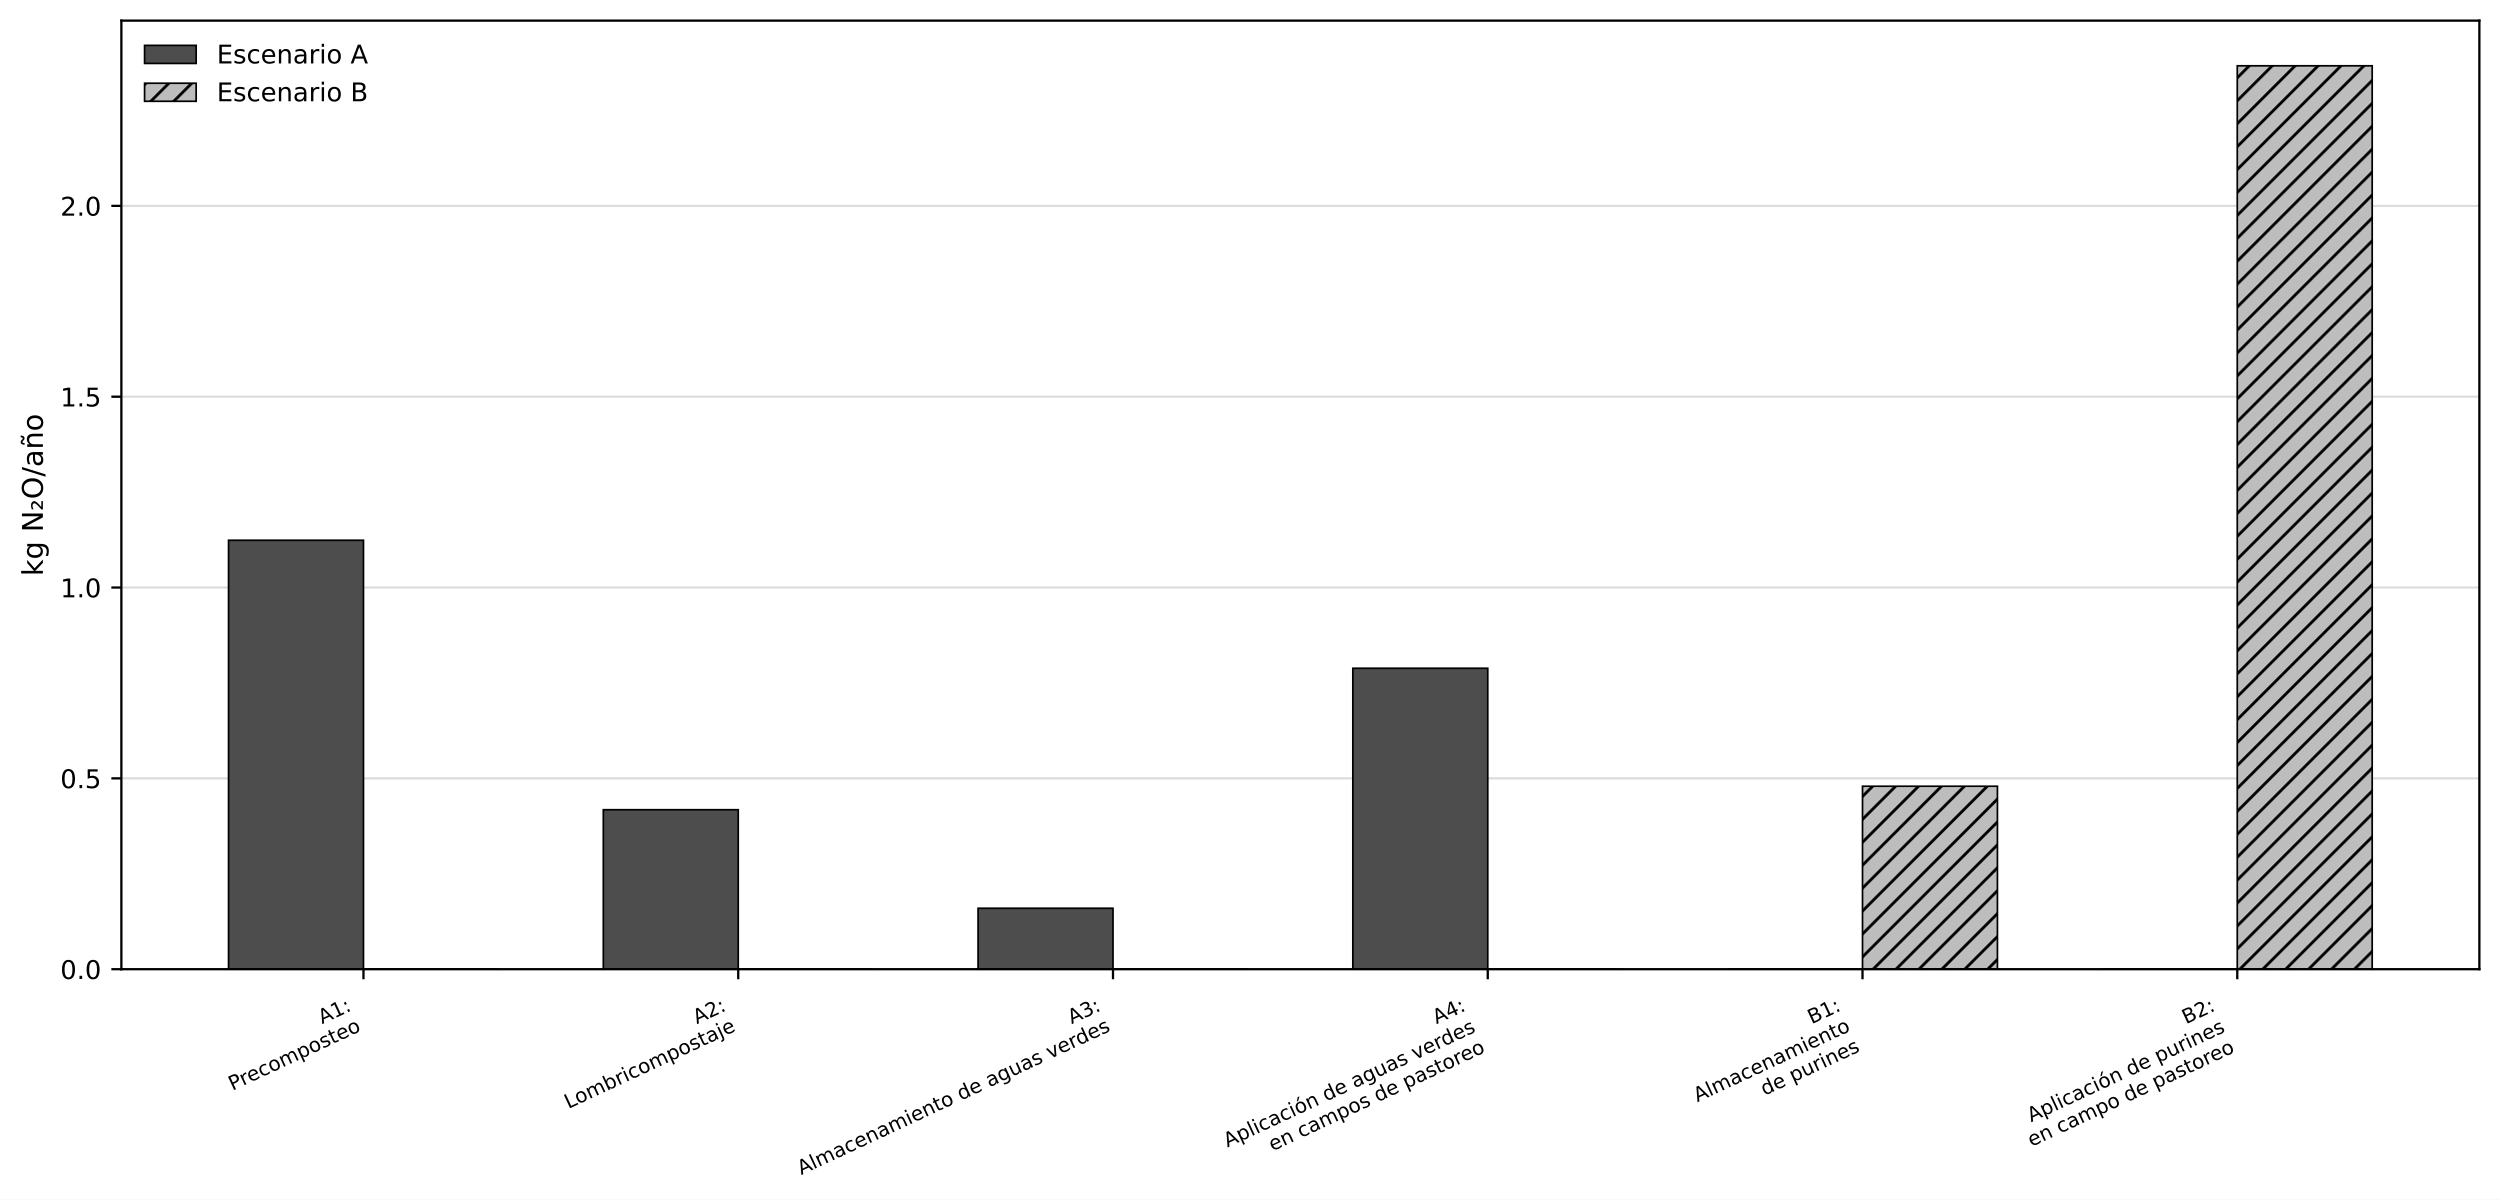
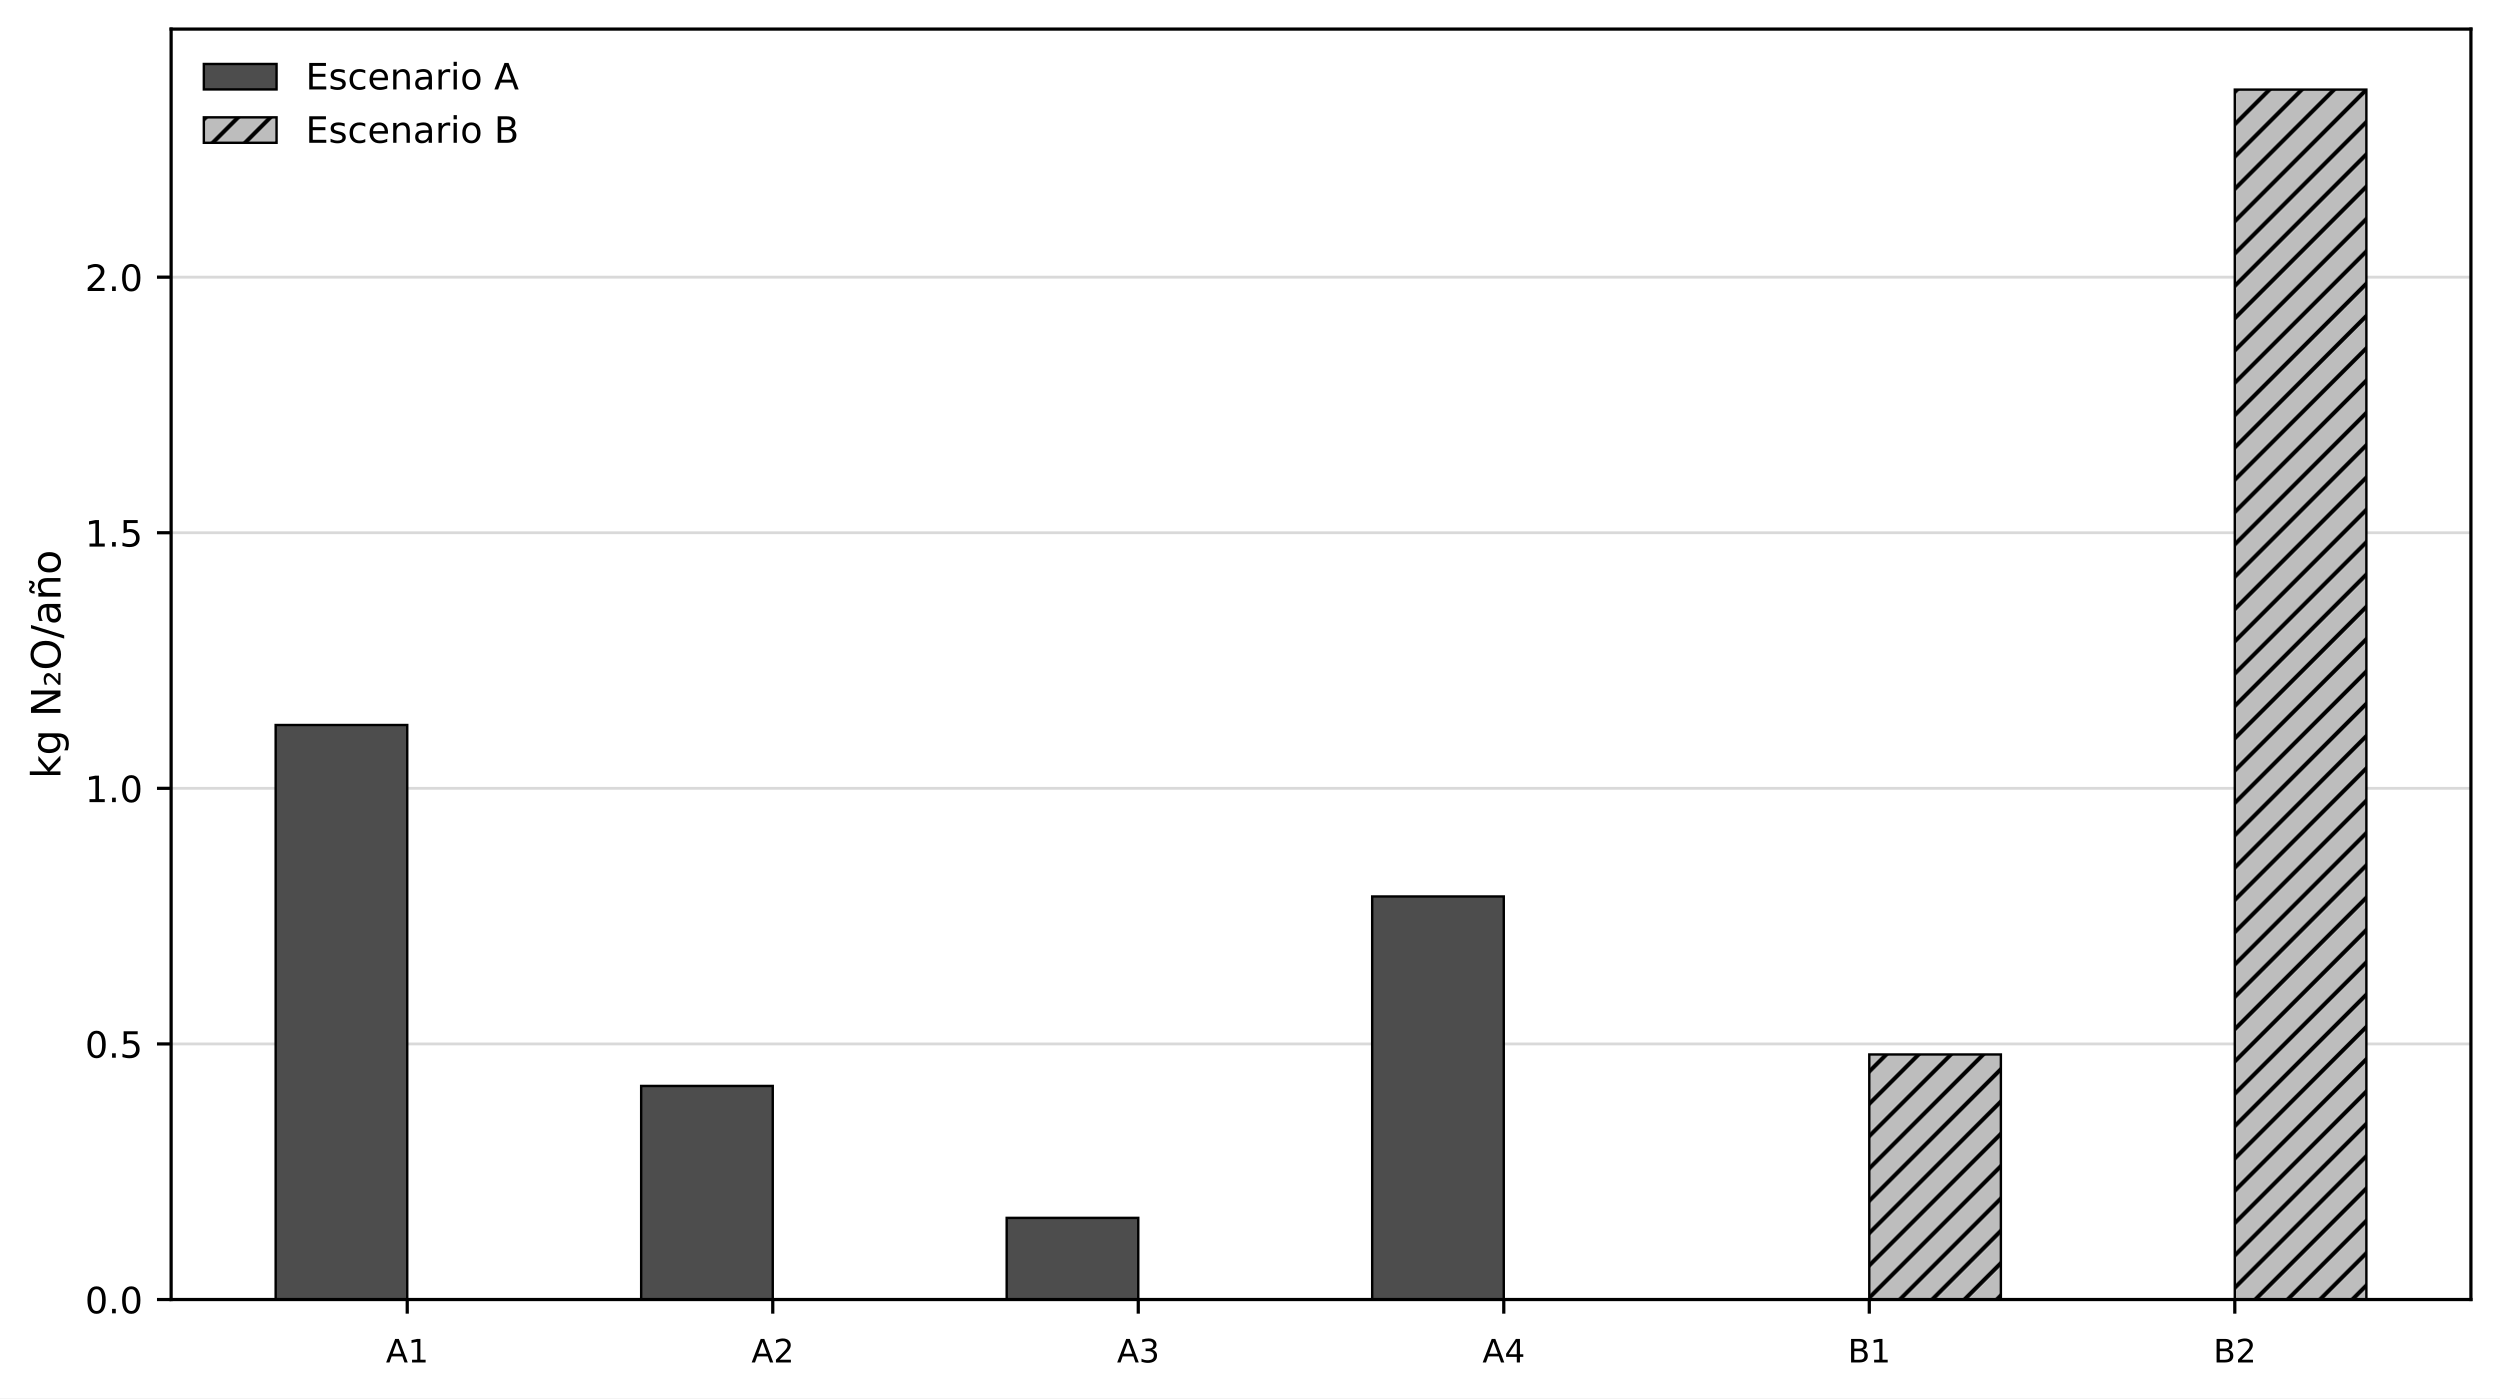
- <svg xmlns="http://www.w3.org/2000/svg" xmlns:xlink="http://www.w3.org/1999/xlink" width="872.528pt" height="418.665pt" viewBox="0 0 872.528 418.665" version="1.1">
+ <svg xmlns="http://www.w3.org/2000/svg" xmlns:xlink="http://www.w3.org/1999/xlink" width="618.881pt" height="346.142pt" viewBox="0 0 618.881 346.142" version="1.1">
  <defs>
    <style type="text/css">*{stroke-linejoin: round; stroke-linecap: butt}</style>
  </defs>
  <g id="figure_1">
    <g id="patch_1">
-       <path d="M 0 418.665 L 872.528 418.665 L 872.528 0 L 0 0 z " style="fill: #ffffff" />
+       <path d="M 0 346.142 L 618.881 346.142 L 618.881 0 L 0 0 z " style="fill: #ffffff" />
    </g>
    <g id="axes_1">
      <g id="patch_2">
-         <path d="M 42.361 338.264 L 865.328 338.264 L 865.328 7.2 L 42.361 7.2 z " style="fill: #ffffff" />
+         <path d="M 42.361 321.7 L 611.681 321.7 L 611.681 7.2 L 42.361 7.2 z " style="fill: #ffffff" />
      </g>
      <g id="matplotlib.axis_1">
        <g id="xtick_1">
          <g id="line2d_1">
            <defs>
              <path id="m8512bdd903" d="M 0 0 L 0 3.5 " style="stroke: #000000; stroke-width: 0.8" />
            </defs>
            <g>
-               <use xlink:href="#m8512bdd903" x="126.855" y="338.264" style="stroke: #000000; stroke-width: 0.8" />
+               <use xlink:href="#m8512bdd903" x="100.813" y="321.7" style="stroke: #000000; stroke-width: 0.8" />
            </g>
          </g>
          <g id="text_1">
-             <text style="font-size: 7px; font-family: 'DejaVu Sans'" transform="translate(112.4139 357.4867) rotate(-25)">A1:</text>
-             <text style="font-size: 7px; font-family: 'DejaVu Sans'" transform="translate(81.12024 380.7279) rotate(-25)">Precomposteo</text>
+             <text style="font-size: 8px; font-family: 'DejaVu Sans'; text-anchor: middle" x="100.813" y="337.279" transform="rotate(-0 100.8134 337.2788)">A1</text>
          </g>
        </g>
        <g id="xtick_2">
          <g id="line2d_2">
            <g>
-               <use xlink:href="#m8512bdd903" x="257.651" y="338.264" style="stroke: #000000; stroke-width: 0.8" />
+               <use xlink:href="#m8512bdd903" x="191.297" y="321.7" style="stroke: #000000; stroke-width: 0.8" />
            </g>
          </g>
          <g id="text_2">
-             <text style="font-size: 7px; font-family: 'DejaVu Sans'" transform="translate(243.2097 357.4867) rotate(-25)">A2:</text>
-             <text style="font-size: 7px; font-family: 'DejaVu Sans'" transform="translate(198.3474 387.0551) rotate(-25)">Lombricompostaje</text>
+             <text style="font-size: 8px; font-family: 'DejaVu Sans'; text-anchor: middle" x="191.297" y="337.279" transform="rotate(-0 191.2965 337.2788)">A2</text>
          </g>
        </g>
        <g id="xtick_3">
          <g id="line2d_3">
            <g>
-               <use xlink:href="#m8512bdd903" x="388.447" y="338.264" style="stroke: #000000; stroke-width: 0.8" />
+               <use xlink:href="#m8512bdd903" x="281.78" y="321.7" style="stroke: #000000; stroke-width: 0.8" />
            </g>
          </g>
          <g id="text_3">
-             <text style="font-size: 7px; font-family: 'DejaVu Sans'" transform="translate(374.0054 357.4867) rotate(-25)">A3:</text>
-             <text style="font-size: 7px; font-family: 'DejaVu Sans'" transform="translate(279.6261 410.1453) rotate(-25)">Almacenamiento de aguas verdes</text>
+             <text style="font-size: 8px; font-family: 'DejaVu Sans'; text-anchor: middle" x="281.78" y="337.279" transform="rotate(-0 281.7797 337.2788)">A3</text>
          </g>
        </g>
        <g id="xtick_4">
          <g id="line2d_4">
            <g>
-               <use xlink:href="#m8512bdd903" x="519.243" y="338.264" style="stroke: #000000; stroke-width: 0.8" />
+               <use xlink:href="#m8512bdd903" x="372.263" y="321.7" style="stroke: #000000; stroke-width: 0.8" />
            </g>
          </g>
          <g id="text_4">
-             <text style="font-size: 7px; font-family: 'DejaVu Sans'" transform="translate(501.3465 357.4867) rotate(-25)">A4:</text>
-             <text style="font-size: 7px; font-family: 'DejaVu Sans'" transform="translate(428.3928 400.5251) rotate(-25)">Aplicación de aguas verdes</text>
-             <text style="font-size: 7px; font-family: 'DejaVu Sans'" transform="translate(444.1133 401.8433) rotate(-25)">en campos de pastoreo</text>
+             <text style="font-size: 8px; font-family: 'DejaVu Sans'; text-anchor: middle" x="372.263" y="337.279" transform="rotate(-0 372.2628 337.2788)">A4</text>
          </g>
        </g>
        <g id="xtick_5">
          <g id="line2d_5">
            <g>
-               <use xlink:href="#m8512bdd903" x="650.038" y="338.264" style="stroke: #000000; stroke-width: 0.8" />
+               <use xlink:href="#m8512bdd903" x="462.746" y="321.7" style="stroke: #000000; stroke-width: 0.8" />
            </g>
          </g>
          <g id="text_5">
-             <text style="font-size: 7px; font-family: 'DejaVu Sans'" transform="translate(632.2714 357.4927) rotate(-25)">B1:</text>
-             <text style="font-size: 7px; font-family: 'DejaVu Sans'" transform="translate(592.4052 384.7314) rotate(-25)">Almacenamiento</text>
-             <text style="font-size: 7px; font-family: 'DejaVu Sans'" transform="translate(615.8278 382.458) rotate(-25)">de purines</text>
+             <text style="font-size: 8px; font-family: 'DejaVu Sans'; text-anchor: middle" x="462.746" y="337.279" transform="rotate(-0 462.746 337.2788)">B1</text>
          </g>
        </g>
        <g id="xtick_6">
          <g id="line2d_6">
            <g>
-               <use xlink:href="#m8512bdd903" x="780.834" y="338.264" style="stroke: #000000; stroke-width: 0.8" />
+               <use xlink:href="#m8512bdd903" x="553.229" y="321.7" style="stroke: #000000; stroke-width: 0.8" />
            </g>
          </g>
          <g id="text_6">
-             <text style="font-size: 7px; font-family: 'DejaVu Sans'" transform="translate(762.9252 357.4927) rotate(-25)">B2:</text>
-             <text style="font-size: 7px; font-family: 'DejaVu Sans'" transform="translate(708.873 391.7171) rotate(-25)">Aplicación de purines</text>
-             <text style="font-size: 7px; font-family: 'DejaVu Sans'" transform="translate(709.0097 400.3022) rotate(-25)">en campo de pastoreo</text>
+             <text style="font-size: 8px; font-family: 'DejaVu Sans'; text-anchor: middle" x="553.229" y="337.279" transform="rotate(-0 553.2291 337.2788)">B2</text>
          </g>
        </g>
      </g>
      <g id="matplotlib.axis_2">
        <g id="ytick_1">
          <g id="line2d_7">
-             <path d="M 42.361 338.264 L 865.328 338.264 " clip-path="url(#p2078b3f98c)" style="fill: none; stroke: #d9d9d9; stroke-width: 0.7; stroke-linecap: square" />
+             <path d="M 42.361 321.7 L 611.681 321.7 " clip-path="url(#p5600eb724b)" style="fill: none; stroke: #d9d9d9; stroke-width: 0.7; stroke-linecap: square" />
          </g>
          <g id="line2d_8">
            <defs>
              <path id="me50acbb753" d="M 0 0 L -3.5 0 " style="stroke: #000000; stroke-width: 0.8" />
            </defs>
            <g>
-               <use xlink:href="#me50acbb753" x="42.361" y="338.264" style="stroke: #000000; stroke-width: 0.8" />
+               <use xlink:href="#me50acbb753" x="42.361" y="321.7" style="stroke: #000000; stroke-width: 0.8" />
            </g>
          </g>
          <g id="text_7">
-             <text style="font-size: 9px; font-family: 'DejaVu Sans'; text-anchor: end" x="35.361" y="341.683" transform="rotate(-0 35.36125 341.6829)">0.0</text>
+             <text style="font-size: 9px; font-family: 'DejaVu Sans'; text-anchor: end" x="35.361" y="325.119" transform="rotate(-0 35.36125 325.1193)">0.0</text>
          </g>
        </g>
        <g id="ytick_2">
          <g id="line2d_9">
-             <path d="M 42.361 271.659 L 865.328 271.659 " clip-path="url(#p2078b3f98c)" style="fill: none; stroke: #d9d9d9; stroke-width: 0.7; stroke-linecap: square" />
+             <path d="M 42.361 258.428 L 611.681 258.428 " clip-path="url(#p5600eb724b)" style="fill: none; stroke: #d9d9d9; stroke-width: 0.7; stroke-linecap: square" />
          </g>
          <g id="line2d_10">
            <g>
-               <use xlink:href="#me50acbb753" x="42.361" y="271.659" style="stroke: #000000; stroke-width: 0.8" />
+               <use xlink:href="#me50acbb753" x="42.361" y="258.428" style="stroke: #000000; stroke-width: 0.8" />
            </g>
          </g>
          <g id="text_8">
-             <text style="font-size: 9px; font-family: 'DejaVu Sans'; text-anchor: end" x="35.361" y="275.078" transform="rotate(-0 35.36125 275.0783)">0.5</text>
+             <text style="font-size: 9px; font-family: 'DejaVu Sans'; text-anchor: end" x="35.361" y="261.847" transform="rotate(-0 35.36125 261.847)">0.5</text>
          </g>
        </g>
        <g id="ytick_3">
          <g id="line2d_11">
-             <path d="M 42.361 205.054 L 865.328 205.054 " clip-path="url(#p2078b3f98c)" style="fill: none; stroke: #d9d9d9; stroke-width: 0.7; stroke-linecap: square" />
+             <path d="M 42.361 195.155 L 611.681 195.155 " clip-path="url(#p5600eb724b)" style="fill: none; stroke: #d9d9d9; stroke-width: 0.7; stroke-linecap: square" />
          </g>
          <g id="line2d_12">
            <g>
-               <use xlink:href="#me50acbb753" x="42.361" y="205.054" style="stroke: #000000; stroke-width: 0.8" />
+               <use xlink:href="#me50acbb753" x="42.361" y="195.155" style="stroke: #000000; stroke-width: 0.8" />
            </g>
          </g>
          <g id="text_9">
-             <text style="font-size: 9px; font-family: 'DejaVu Sans'; text-anchor: end" x="35.361" y="208.474" transform="rotate(-0 35.36125 208.4736)">1.0</text>
+             <text style="font-size: 9px; font-family: 'DejaVu Sans'; text-anchor: end" x="35.361" y="198.575" transform="rotate(-0 35.36125 198.5747)">1.0</text>
          </g>
        </g>
        <g id="ytick_4">
          <g id="line2d_13">
-             <path d="M 42.361 138.45 L 865.328 138.45 " clip-path="url(#p2078b3f98c)" style="fill: none; stroke: #d9d9d9; stroke-width: 0.7; stroke-linecap: square" />
+             <path d="M 42.361 131.883 L 611.681 131.883 " clip-path="url(#p5600eb724b)" style="fill: none; stroke: #d9d9d9; stroke-width: 0.7; stroke-linecap: square" />
          </g>
          <g id="line2d_14">
            <g>
-               <use xlink:href="#me50acbb753" x="42.361" y="138.45" style="stroke: #000000; stroke-width: 0.8" />
+               <use xlink:href="#me50acbb753" x="42.361" y="131.883" style="stroke: #000000; stroke-width: 0.8" />
            </g>
          </g>
          <g id="text_10">
-             <text style="font-size: 9px; font-family: 'DejaVu Sans'; text-anchor: end" x="35.361" y="141.869" transform="rotate(-0 35.36125 141.869)">1.5</text>
+             <text style="font-size: 9px; font-family: 'DejaVu Sans'; text-anchor: end" x="35.361" y="135.302" transform="rotate(-0 35.36125 135.3024)">1.5</text>
          </g>
        </g>
        <g id="ytick_5">
          <g id="line2d_15">
-             <path d="M 42.361 71.845 L 865.328 71.845 " clip-path="url(#p2078b3f98c)" style="fill: none; stroke: #d9d9d9; stroke-width: 0.7; stroke-linecap: square" />
+             <path d="M 42.361 68.611 L 611.681 68.611 " clip-path="url(#p5600eb724b)" style="fill: none; stroke: #d9d9d9; stroke-width: 0.7; stroke-linecap: square" />
          </g>
          <g id="line2d_16">
            <g>
-               <use xlink:href="#me50acbb753" x="42.361" y="71.845" style="stroke: #000000; stroke-width: 0.8" />
+               <use xlink:href="#me50acbb753" x="42.361" y="68.611" style="stroke: #000000; stroke-width: 0.8" />
            </g>
          </g>
          <g id="text_11">
-             <text style="font-size: 9px; font-family: 'DejaVu Sans'; text-anchor: end" x="35.361" y="75.264" transform="rotate(-0 35.36125 75.26441)">2.0</text>
+             <text style="font-size: 9px; font-family: 'DejaVu Sans'; text-anchor: end" x="35.361" y="72.03" transform="rotate(-0 35.36125 72.03012)">2.0</text>
          </g>
        </g>
        <g id="text_12">
-           <text style="font-size: 10px; font-family: 'DejaVu Sans'; text-anchor: middle" x="14.969" y="172.732" transform="rotate(-90 14.96875 172.7318)">kg N₂O/año</text>
+           <text style="font-size: 10px; font-family: 'DejaVu Sans'; text-anchor: middle" x="14.969" y="164.45" transform="rotate(-90 14.96875 164.45)">kg N₂O/año</text>
        </g>
      </g>
      <g id="patch_3">
-         <path d="M 79.769 338.264 L 126.855 338.264 L 126.855 188.551 L 79.769 188.551 z " clip-path="url(#p2078b3f98c)" style="fill: #4d4d4d; stroke: #000000; stroke-width: 0.6; stroke-linejoin: miter" />
+         <path d="M 68.239 321.7 L 100.813 321.7 L 100.813 179.477 L 68.239 179.477 z " clip-path="url(#p5600eb724b)" style="fill: #4d4d4d; stroke: #000000; stroke-width: 0.6; stroke-linejoin: miter" />
      </g>
      <g id="patch_4">
-         <path d="M 210.565 338.264 L 257.651 338.264 L 257.651 282.614 L 210.565 282.614 z " clip-path="url(#p2078b3f98c)" style="fill: #4d4d4d; stroke: #000000; stroke-width: 0.6; stroke-linejoin: miter" />
+         <path d="M 158.723 321.7 L 191.297 321.7 L 191.297 268.835 L 158.723 268.835 z " clip-path="url(#p5600eb724b)" style="fill: #4d4d4d; stroke: #000000; stroke-width: 0.6; stroke-linejoin: miter" />
      </g>
      <g id="patch_5">
-         <path d="M 341.36 338.264 L 388.447 338.264 L 388.447 316.991 L 341.36 316.991 z " clip-path="url(#p2078b3f98c)" style="fill: #4d4d4d; stroke: #000000; stroke-width: 0.6; stroke-linejoin: miter" />
+         <path d="M 249.206 321.7 L 281.78 321.7 L 281.78 301.492 L 249.206 301.492 z " clip-path="url(#p5600eb724b)" style="fill: #4d4d4d; stroke: #000000; stroke-width: 0.6; stroke-linejoin: miter" />
      </g>
      <g id="patch_6">
-         <path d="M 472.156 338.264 L 519.243 338.264 L 519.243 233.235 L 472.156 233.235 z " clip-path="url(#p2078b3f98c)" style="fill: #4d4d4d; stroke: #000000; stroke-width: 0.6; stroke-linejoin: miter" />
+         <path d="M 339.689 321.7 L 372.263 321.7 L 372.263 221.927 L 339.689 221.927 z " clip-path="url(#p5600eb724b)" style="fill: #4d4d4d; stroke: #000000; stroke-width: 0.6; stroke-linejoin: miter" />
      </g>
      <g id="patch_7">
-         <path d="M 602.952 338.264 L 650.038 338.264 L 650.038 338.264 L 602.952 338.264 z " clip-path="url(#p2078b3f98c)" style="fill: #4d4d4d; stroke: #000000; stroke-width: 0.6; stroke-linejoin: miter" />
+         <path d="M 430.172 321.7 L 462.746 321.7 L 462.746 321.7 L 430.172 321.7 z " clip-path="url(#p5600eb724b)" style="fill: #4d4d4d; stroke: #000000; stroke-width: 0.6; stroke-linejoin: miter" />
      </g>
      <g id="patch_8">
-         <path d="M 733.748 338.264 L 780.834 338.264 L 780.834 338.264 L 733.748 338.264 z " clip-path="url(#p2078b3f98c)" style="fill: #4d4d4d; stroke: #000000; stroke-width: 0.6; stroke-linejoin: miter" />
+         <path d="M 520.655 321.7 L 553.229 321.7 L 553.229 321.7 L 520.655 321.7 z " clip-path="url(#p5600eb724b)" style="fill: #4d4d4d; stroke: #000000; stroke-width: 0.6; stroke-linejoin: miter" />
      </g>
      <g id="patch_9">
-         <path d="M 126.855 338.264 L 173.942 338.264 L 173.942 338.264 L 126.855 338.264 z " clip-path="url(#p2078b3f98c)" style="fill: url(#h616a057982); stroke: #000000; stroke-width: 0.6; stroke-linejoin: miter" />
+         <path d="M 100.813 321.7 L 133.387 321.7 L 133.387 321.7 L 100.813 321.7 z " clip-path="url(#p5600eb724b)" style="fill: url(#h616a057982); stroke: #000000; stroke-width: 0.6; stroke-linejoin: miter" />
      </g>
      <g id="patch_10">
-         <path d="M 257.651 338.264 L 304.738 338.264 L 304.738 338.264 L 257.651 338.264 z " clip-path="url(#p2078b3f98c)" style="fill: url(#h616a057982); stroke: #000000; stroke-width: 0.6; stroke-linejoin: miter" />
+         <path d="M 191.297 321.7 L 223.87 321.7 L 223.87 321.7 L 191.297 321.7 z " clip-path="url(#p5600eb724b)" style="fill: url(#h616a057982); stroke: #000000; stroke-width: 0.6; stroke-linejoin: miter" />
      </g>
      <g id="patch_11">
-         <path d="M 388.447 338.264 L 435.533 338.264 L 435.533 338.264 L 388.447 338.264 z " clip-path="url(#p2078b3f98c)" style="fill: url(#h616a057982); stroke: #000000; stroke-width: 0.6; stroke-linejoin: miter" />
+         <path d="M 281.78 321.7 L 314.354 321.7 L 314.354 321.7 L 281.78 321.7 z " clip-path="url(#p5600eb724b)" style="fill: url(#h616a057982); stroke: #000000; stroke-width: 0.6; stroke-linejoin: miter" />
      </g>
      <g id="patch_12">
-         <path d="M 519.243 338.264 L 566.329 338.264 L 566.329 338.264 L 519.243 338.264 z " clip-path="url(#p2078b3f98c)" style="fill: url(#h616a057982); stroke: #000000; stroke-width: 0.6; stroke-linejoin: miter" />
+         <path d="M 372.263 321.7 L 404.837 321.7 L 404.837 321.7 L 372.263 321.7 z " clip-path="url(#p5600eb724b)" style="fill: url(#h616a057982); stroke: #000000; stroke-width: 0.6; stroke-linejoin: miter" />
      </g>
      <g id="patch_13">
-         <path d="M 650.038 338.264 L 697.125 338.264 L 697.125 274.403 L 650.038 274.403 z " clip-path="url(#p2078b3f98c)" style="fill: url(#h616a057982); stroke: #000000; stroke-width: 0.6; stroke-linejoin: miter" />
+         <path d="M 462.746 321.7 L 495.32 321.7 L 495.32 261.035 L 462.746 261.035 z " clip-path="url(#p5600eb724b)" style="fill: url(#h616a057982); stroke: #000000; stroke-width: 0.6; stroke-linejoin: miter" />
      </g>
      <g id="patch_14">
-         <path d="M 780.834 338.264 L 827.921 338.264 L 827.921 22.965 L 780.834 22.965 z " clip-path="url(#p2078b3f98c)" style="fill: url(#h616a057982); stroke: #000000; stroke-width: 0.6; stroke-linejoin: miter" />
+         <path d="M 553.229 321.7 L 585.803 321.7 L 585.803 22.176 L 553.229 22.176 z " clip-path="url(#p5600eb724b)" style="fill: url(#h616a057982); stroke: #000000; stroke-width: 0.6; stroke-linejoin: miter" />
      </g>
      <g id="patch_15">
-         <path d="M 42.361 338.264 L 42.361 7.2 " style="fill: none; stroke: #000000; stroke-width: 0.8; stroke-linejoin: miter; stroke-linecap: square" />
+         <path d="M 42.361 321.7 L 42.361 7.2 " style="fill: none; stroke: #000000; stroke-width: 0.8; stroke-linejoin: miter; stroke-linecap: square" />
      </g>
      <g id="patch_16">
-         <path d="M 865.328 338.264 L 865.328 7.2 " style="fill: none; stroke: #000000; stroke-width: 0.8; stroke-linejoin: miter; stroke-linecap: square" />
+         <path d="M 611.681 321.7 L 611.681 7.2 " style="fill: none; stroke: #000000; stroke-width: 0.8; stroke-linejoin: miter; stroke-linecap: square" />
      </g>
      <g id="patch_17">
-         <path d="M 42.361 338.264 L 865.328 338.264 " style="fill: none; stroke: #000000; stroke-width: 0.8; stroke-linejoin: miter; stroke-linecap: square" />
+         <path d="M 42.361 321.7 L 611.681 321.7 " style="fill: none; stroke: #000000; stroke-width: 0.8; stroke-linejoin: miter; stroke-linecap: square" />
      </g>
      <g id="patch_18">
-         <path d="M 42.361 7.2 L 865.328 7.2 " style="fill: none; stroke: #000000; stroke-width: 0.8; stroke-linejoin: miter; stroke-linecap: square" />
+         <path d="M 42.361 7.2 L 611.681 7.2 " style="fill: none; stroke: #000000; stroke-width: 0.8; stroke-linejoin: miter; stroke-linecap: square" />
      </g>
      <g id="legend_1">
        <g id="patch_19">
          <path d="M 50.461 22.139 L 68.461 22.139 L 68.461 15.839 L 50.461 15.839 z " style="fill: #4d4d4d; stroke: #000000; stroke-width: 0.6; stroke-linejoin: miter" />
        </g>
        <g id="text_13">
          <text style="font-size: 9px; font-family: 'DejaVu Sans'; text-anchor: start" x="75.661" y="22.139" transform="rotate(-0 75.66125 22.13859)">Escenario A</text>
        </g>
        <g id="patch_20">
          <path d="M 50.461 35.349 L 68.461 35.349 L 68.461 29.049 L 50.461 29.049 z " style="fill: url(#h616a057982); stroke: #000000; stroke-width: 0.6; stroke-linejoin: miter" />
        </g>
        <g id="text_14">
          <text style="font-size: 9px; font-family: 'DejaVu Sans'; text-anchor: start" x="75.661" y="35.349" transform="rotate(-0 75.66125 35.34891)">Escenario B</text>
        </g>
      </g>
    </g>
  </g>
  <defs>
-     <clipPath id="p2078b3f98c">
-       <rect x="42.361" y="7.2" width="822.967" height="331.064" />
+     <clipPath id="p5600eb724b">
+       <rect x="42.361" y="7.2" width="569.32" height="314.5" />
    </clipPath>
  </defs>
  <defs>
    <pattern id="h616a057982" patternUnits="userSpaceOnUse" x="0" y="0" width="72" height="72">
      <rect x="0" y="0" width="73" height="73" fill="#bdbdbd" />
      <path d="M -36 36 L 36 -36 M -32 40 L 40 -32 M -28 44 L 44 -28 M -24 48 L 48 -24 M -20 52 L 52 -20 M -16 56 L 56 -16 M -12 60 L 60 -12 M -8 64 L 64 -8 M -4 68 L 68 -4 M 0 72 L 72 0 M 4 76 L 76 4 M 8 80 L 80 8 M 12 84 L 84 12 M 16 88 L 88 16 M 20 92 L 92 20 M 24 96 L 96 24 M 28 100 L 100 28 M 32 104 L 104 32 M 36 108 L 108 36 " style="fill: #000000; stroke: #000000; stroke-width: 1.0; stroke-linecap: butt; stroke-linejoin: miter" />
    </pattern>
  </defs>
</svg>
